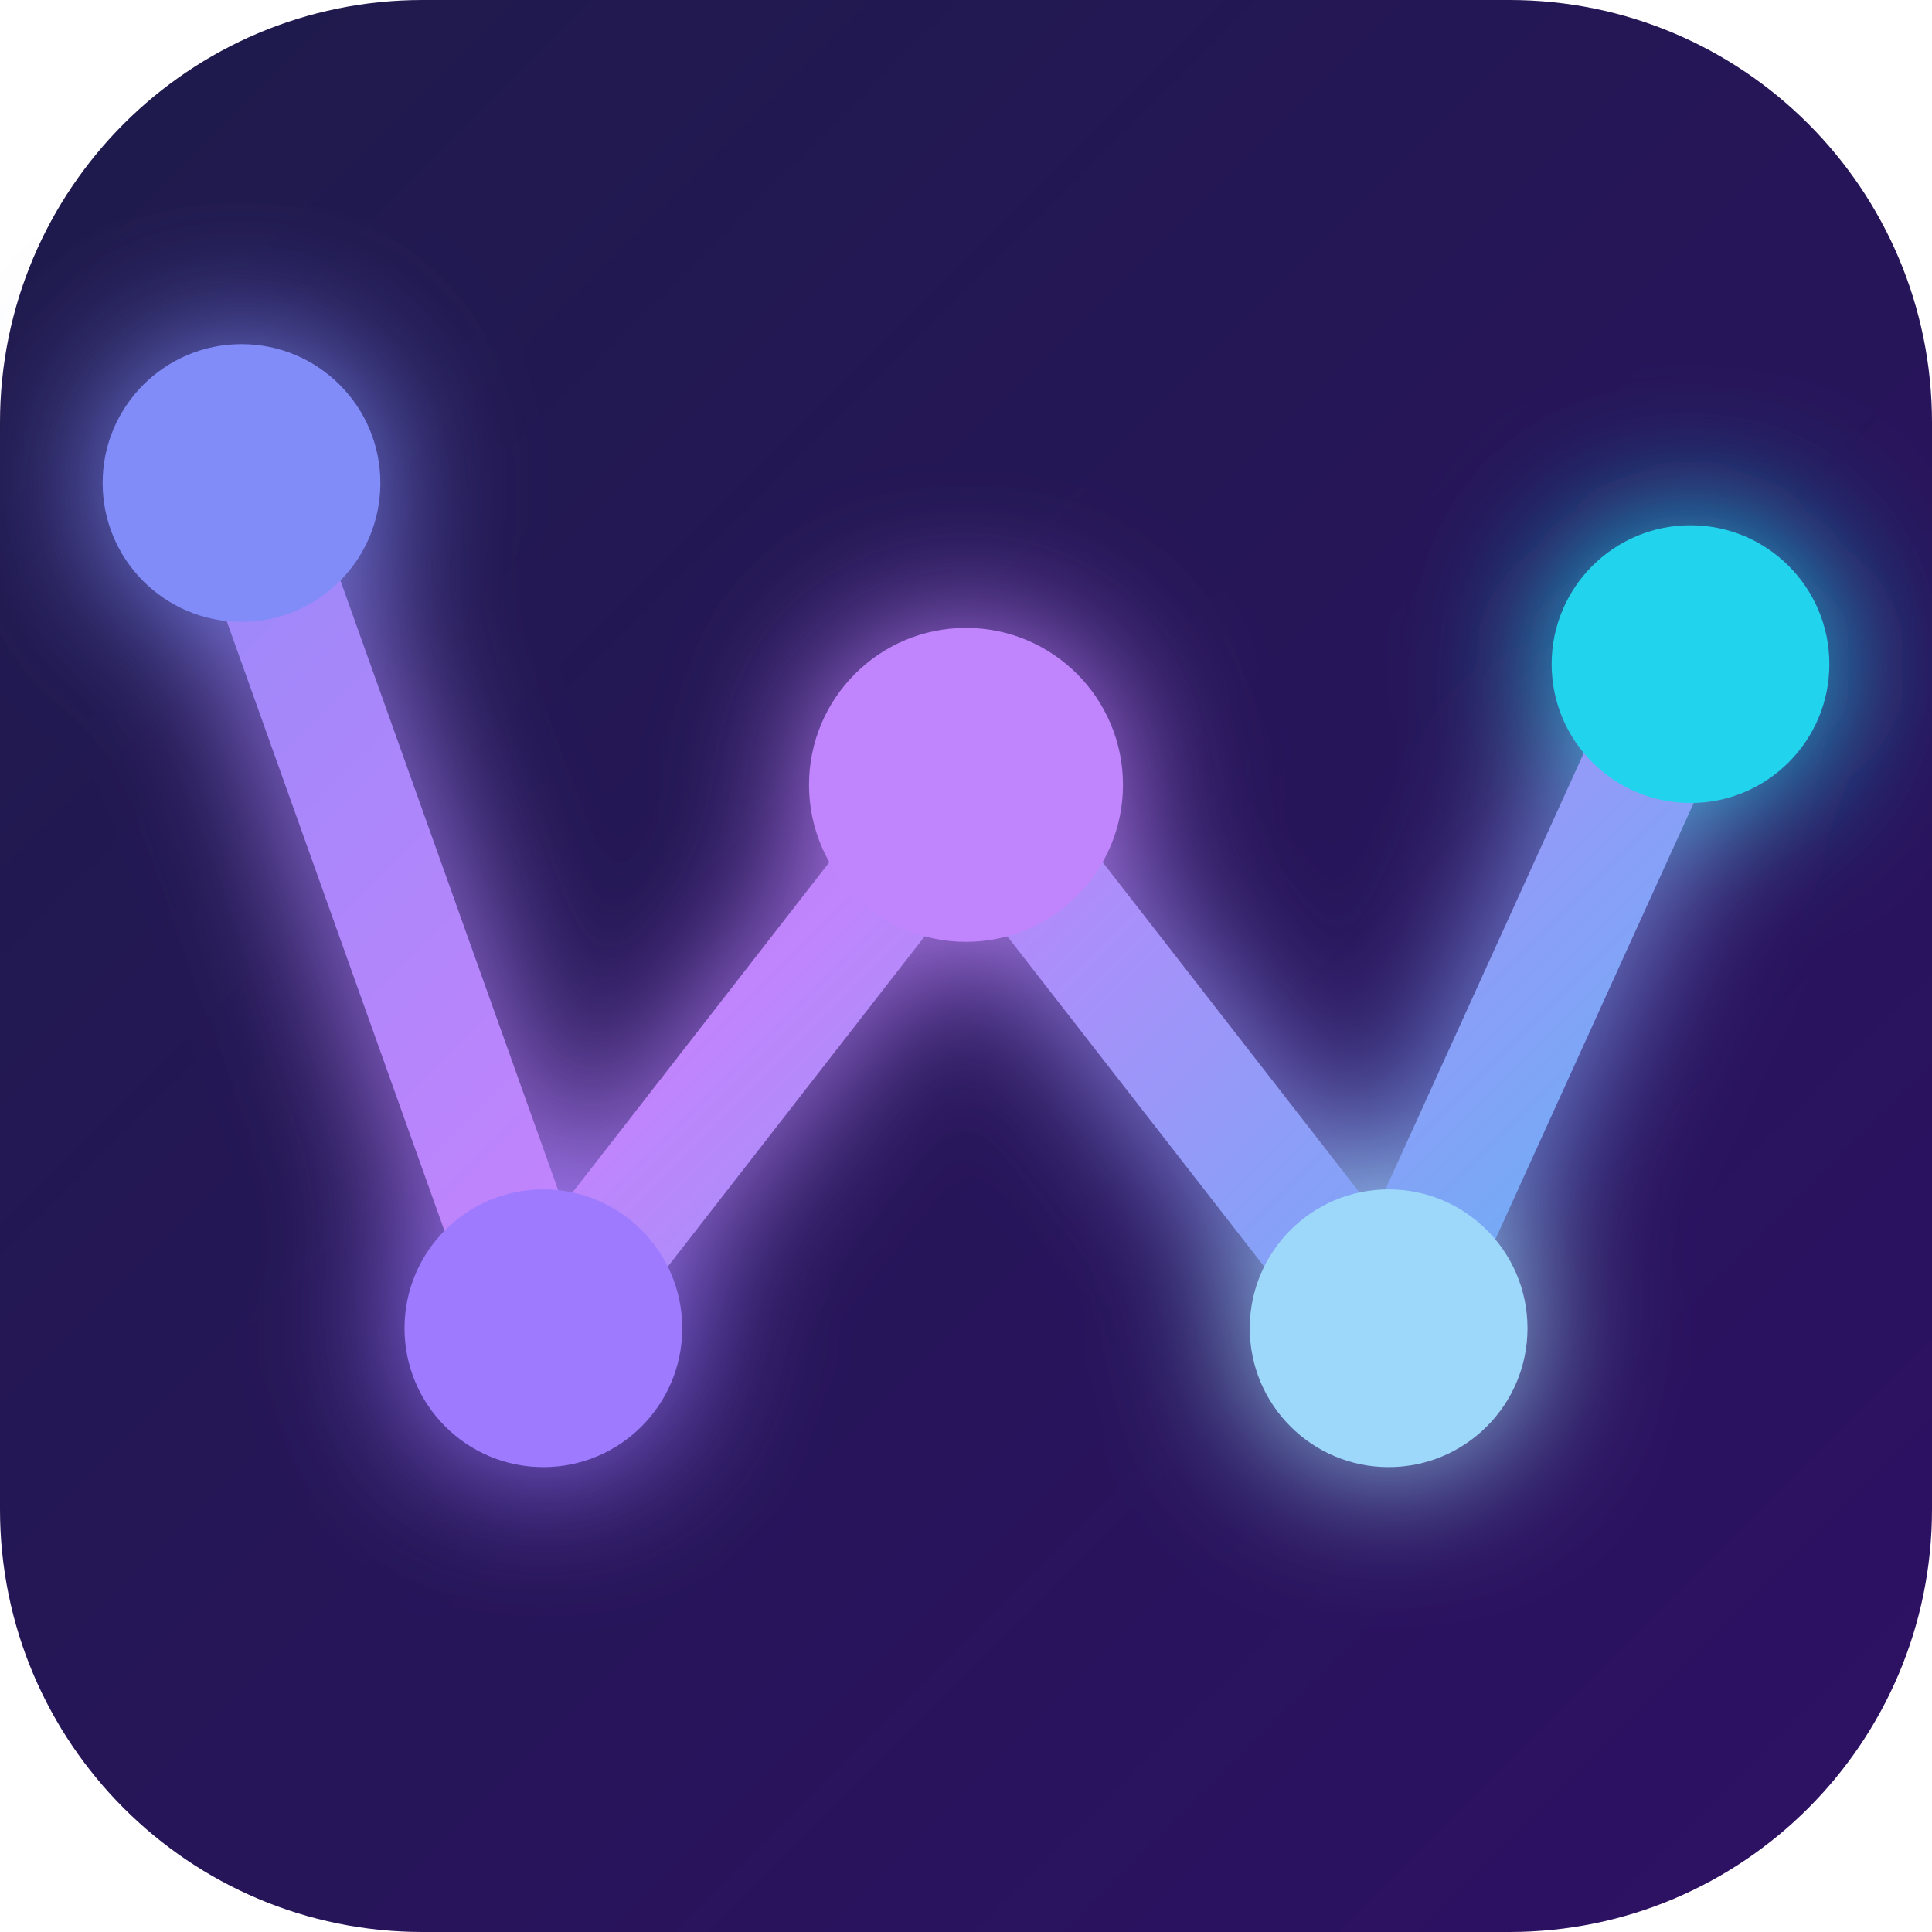
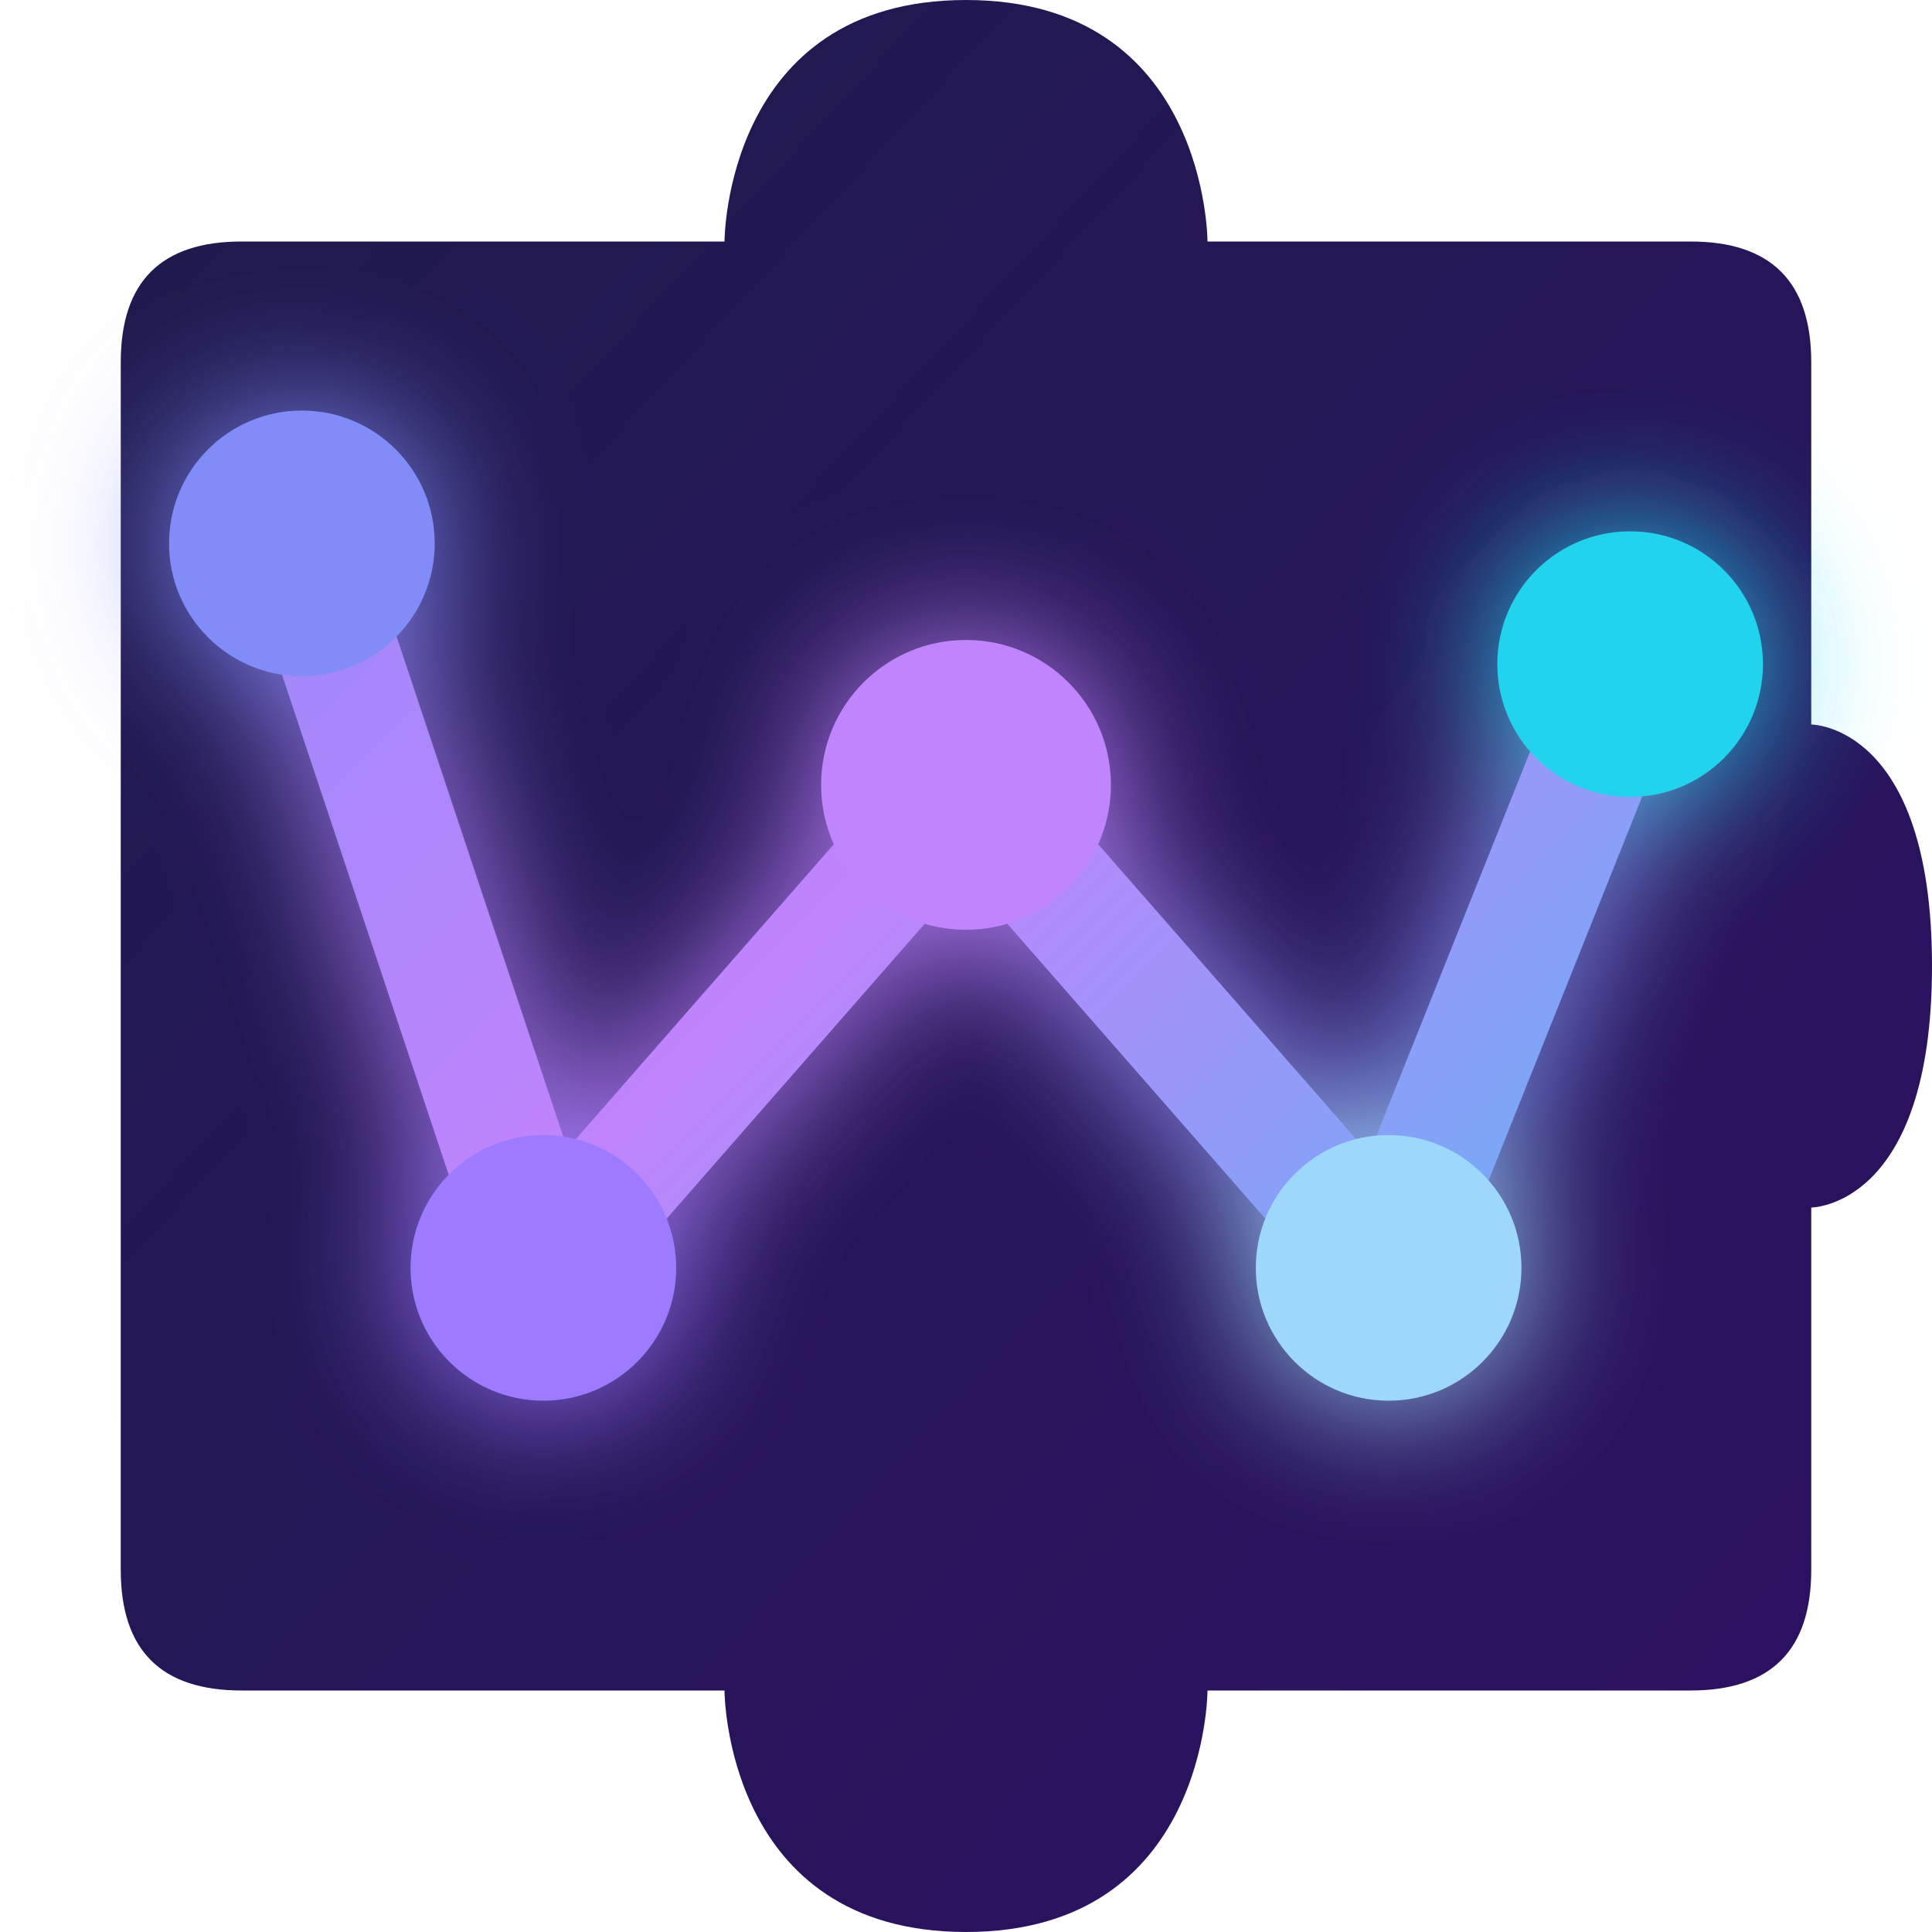
<svg xmlns="http://www.w3.org/2000/svg" viewBox="0 0 32 32">
  <defs>
    <linearGradient id="bg" x1="0%" y1="0%" x2="100%" y2="100%">
      <stop offset="0%" stop-color="#1e1b4b" />
      <stop offset="100%" stop-color="#2e1065" />
    </linearGradient>
    <linearGradient id="wg" x1="0" y1="0" x2="32" y2="32" gradientUnits="userSpaceOnUse">
      <stop offset="0%" stop-color="#818cf8" />
      <stop offset="45%" stop-color="#c084fc" />
      <stop offset="100%" stop-color="#22d3ee" />
    </linearGradient>
-     <filter id="glow" x="-30%" y="-60%" width="160%" height="220%">
+     <filter id="glow" x="-40%" y="-40%" width="180%" height="180%">
      <feGaussianBlur in="SourceGraphic" stdDeviation="1.2" result="blur" />
      <feMerge>
        <feMergeNode in="blur" />
        <feMergeNode in="SourceGraphic" />
      </feMerge>
    </filter>
  </defs>
-   <rect width="32" height="32" rx="7" fill="url(#bg)" />
+   <path d="     M 4,4     L 12,4 C 12,4 12,0 16,0 C 20,0 20,4 20,4     L 28,4 Q 30,4 30,6     L 30,12 C 30,12 32,12 32,16 C 32,20 30,20 30,20     L 30,26 Q 30,28 28,28     L 20,28 C 20,28 20,32 16,32 C 12,32 12,28 12,28     L 4,28 Q 2,28 2,26     L 2,6 Q 2,4 4,4 Z   " fill="url(#bg)" />
  <g filter="url(#glow)">
-     <polyline points="4,8 9,22 16,13 23,22 28,11" stroke="url(#wg)" stroke-width="2" fill="none" stroke-linecap="round" stroke-linejoin="round" />
-     <circle cx="4" cy="8" r="2.3" fill="#818cf8" />
-     <circle cx="9" cy="22" r="2.3" fill="#9d7afe" />
-     <circle cx="16" cy="13" r="2.6" fill="#c084fc" />
-     <circle cx="23" cy="22" r="2.3" fill="#9dd8fa" />
-     <circle cx="28" cy="11" r="2.3" fill="#22d3ee" />
+     <polyline points="5,9 9,21 16,13 23,21 27,11" stroke="url(#wg)" stroke-width="2" fill="none" stroke-linecap="round" stroke-linejoin="round" />
+     <circle cx="5" cy="9" r="2.2" fill="#818cf8" />
+     <circle cx="9" cy="21" r="2.2" fill="#9d7afe" />
+     <circle cx="16" cy="13" r="2.4" fill="#c084fc" />
+     <circle cx="23" cy="21" r="2.2" fill="#9dd8fa" />
+     <circle cx="27" cy="11" r="2.2" fill="#22d3ee" />
  </g>
</svg>
